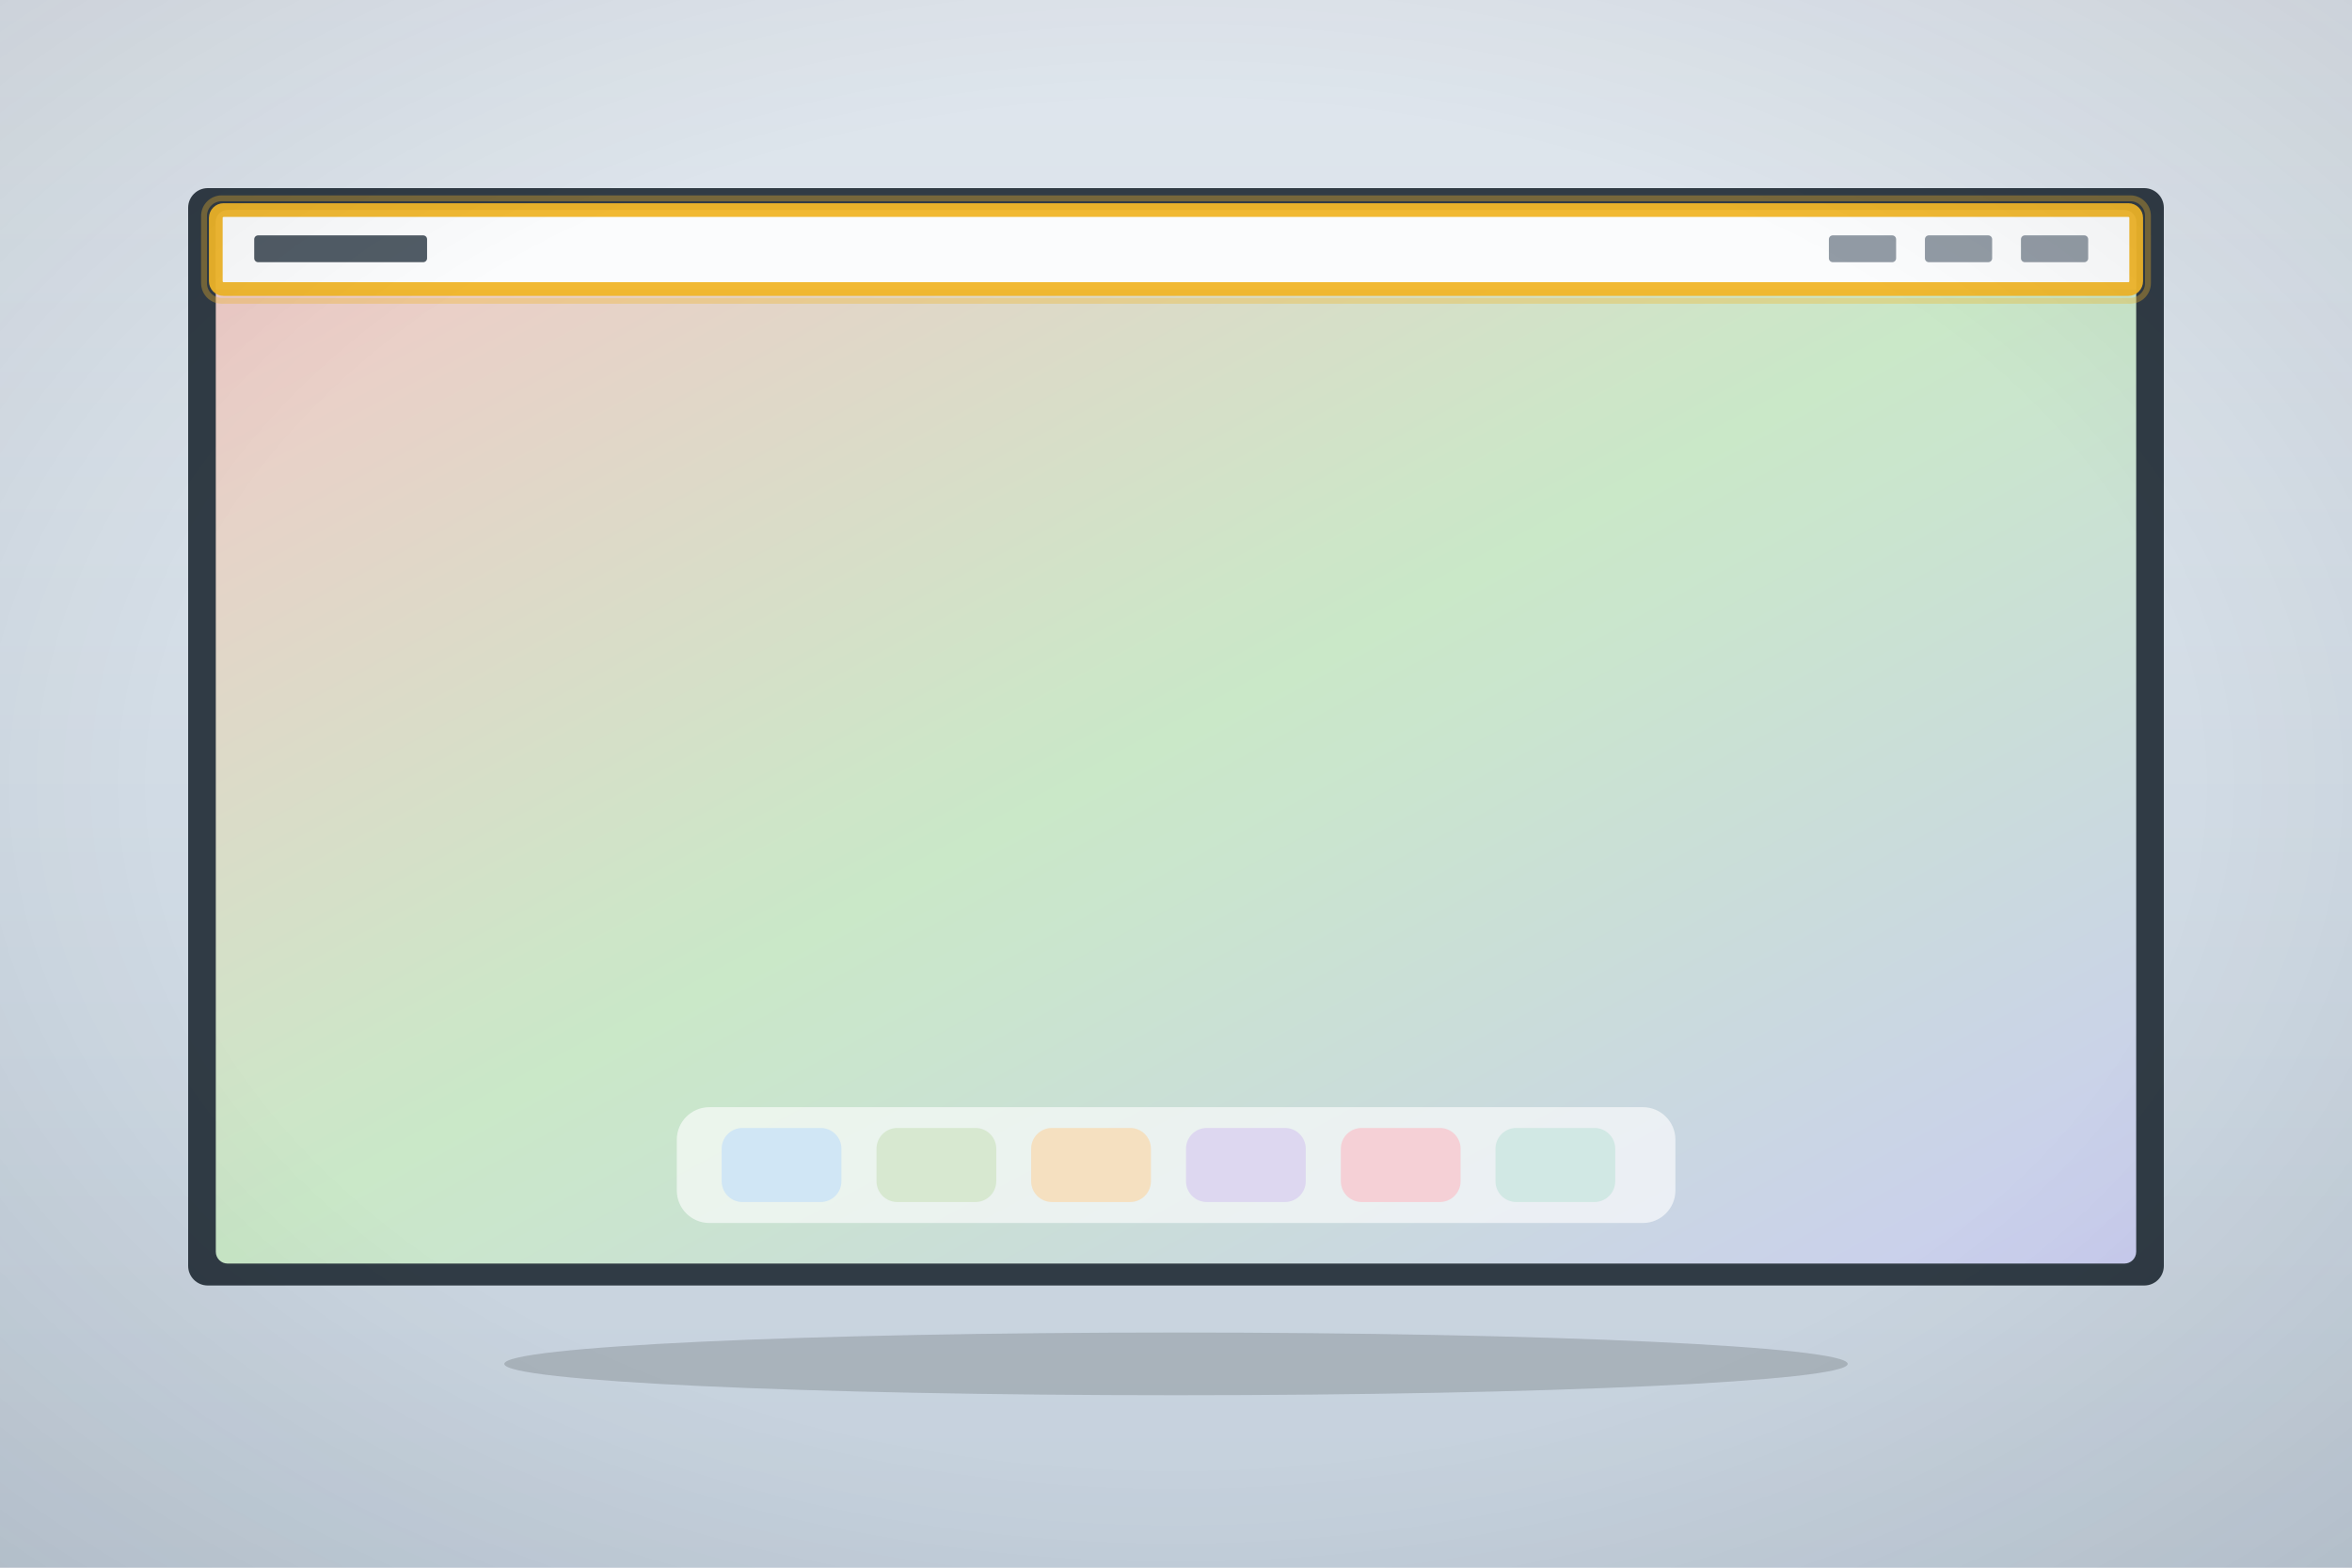
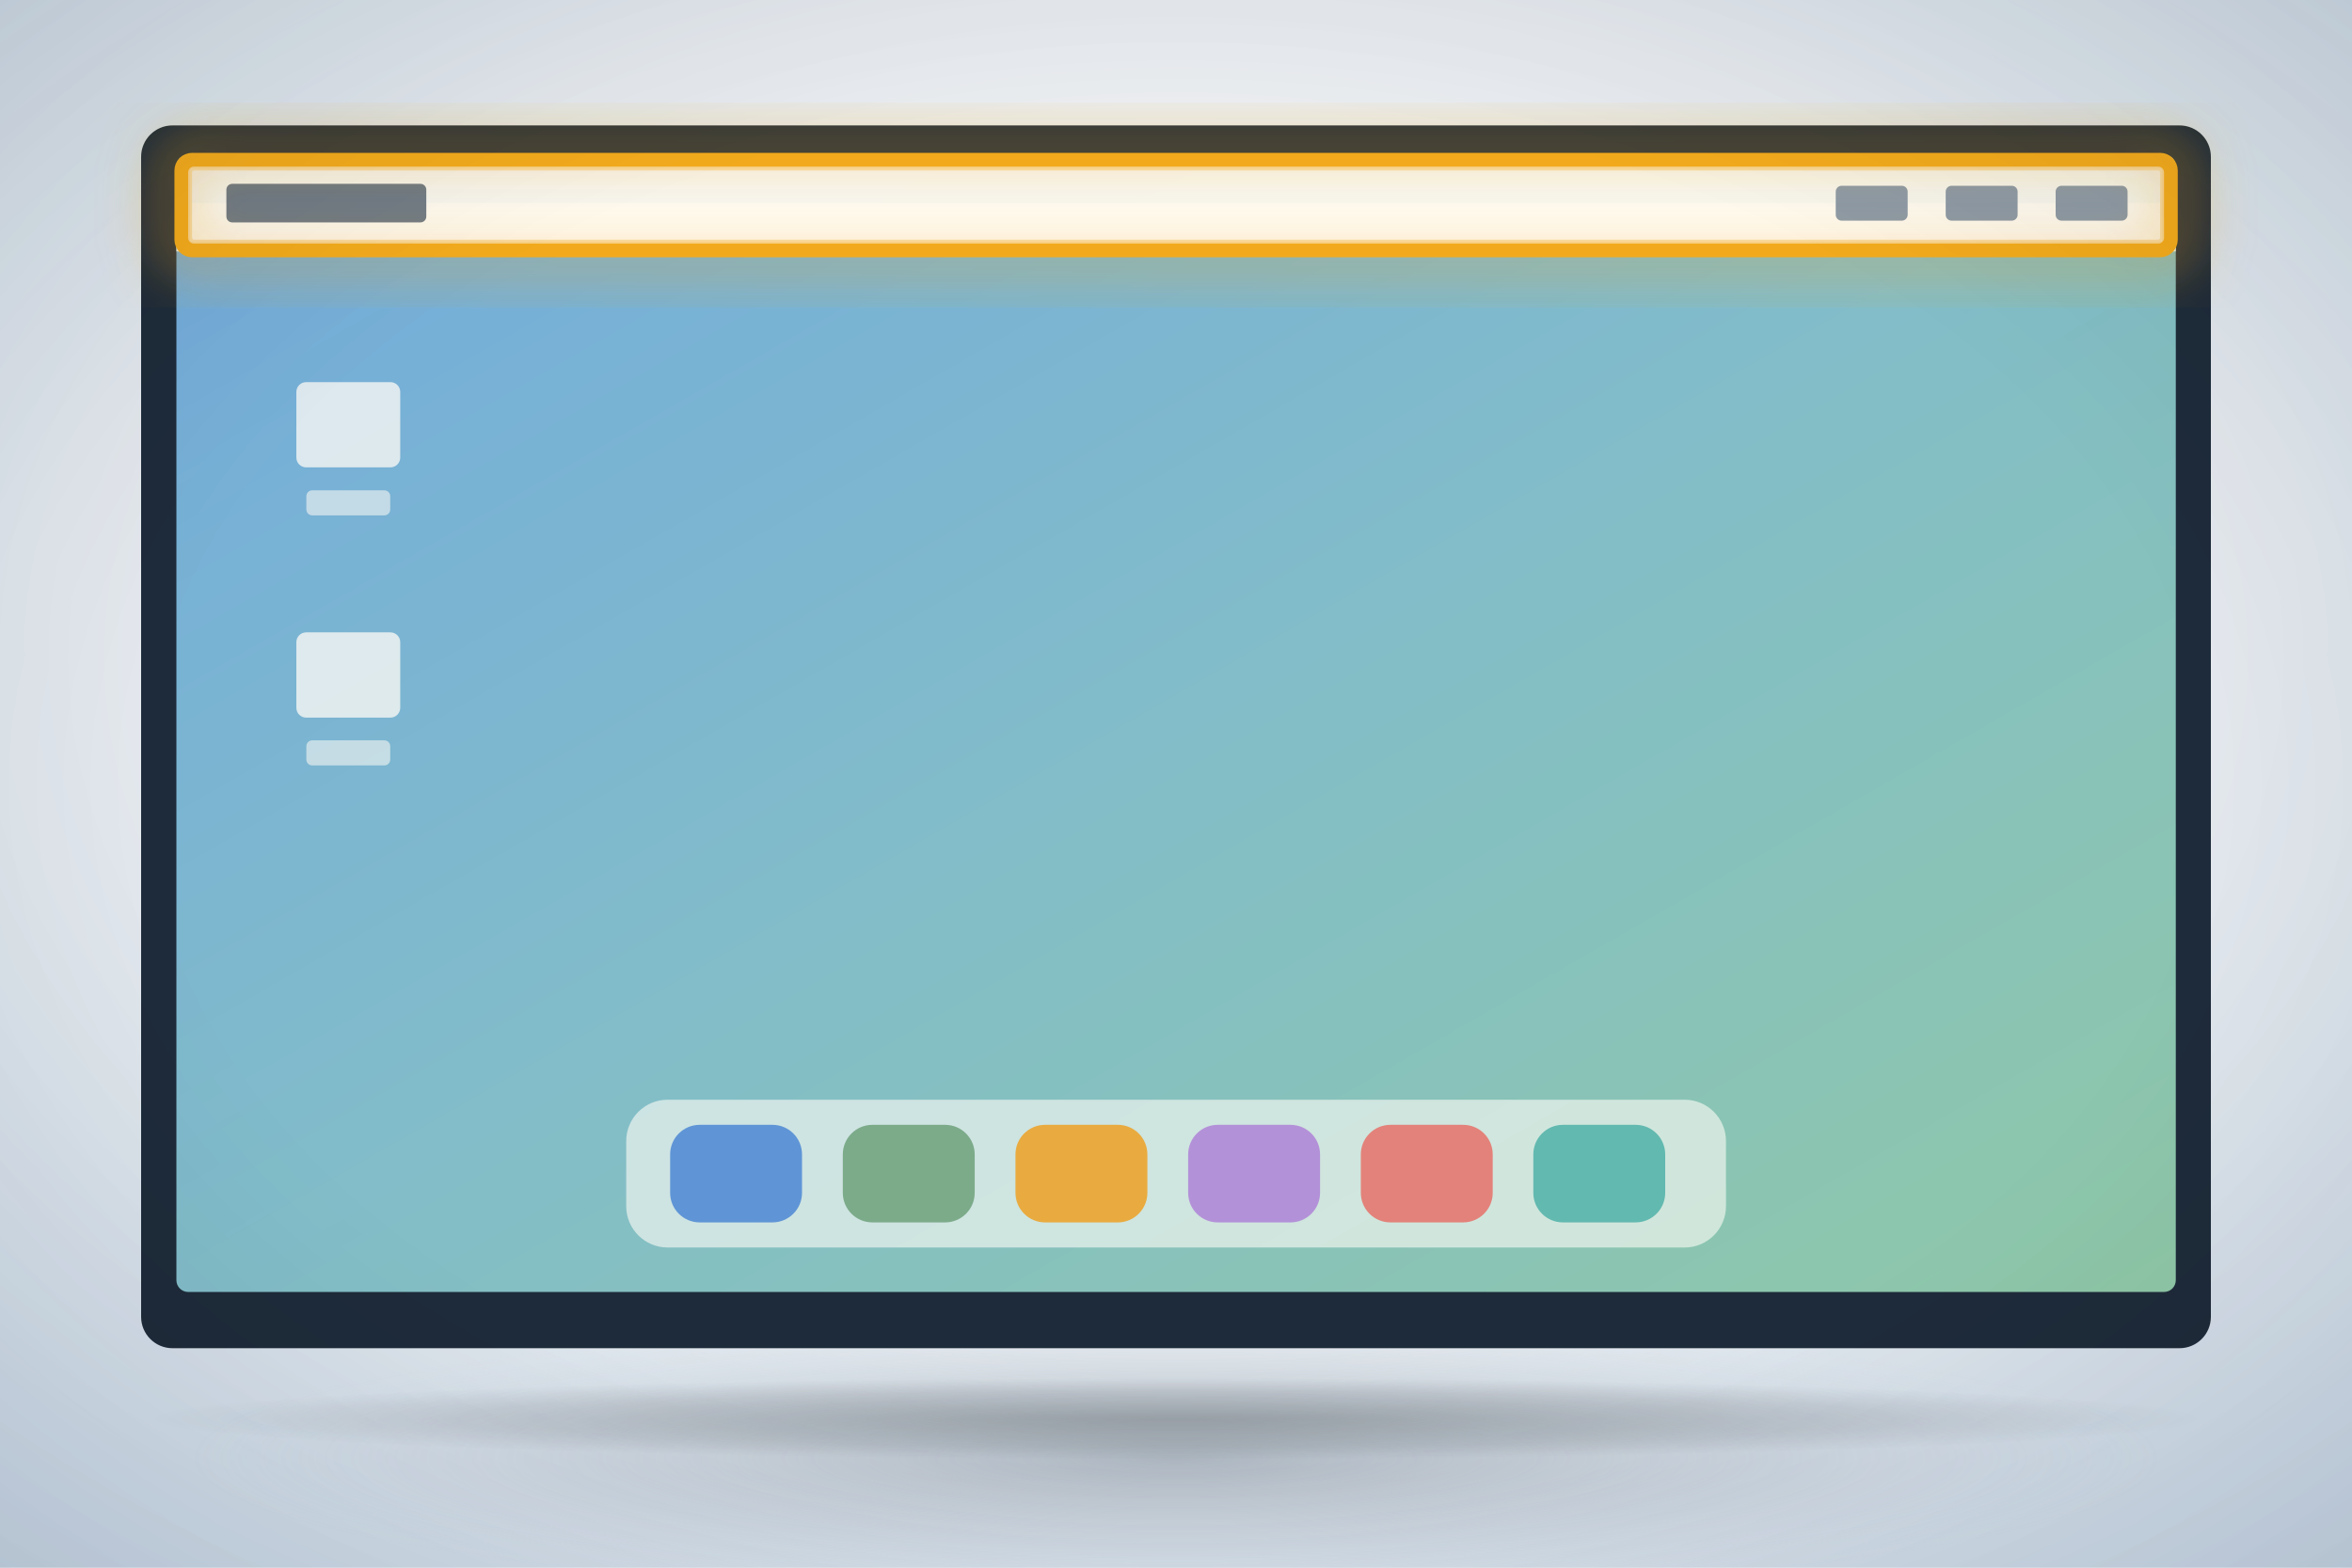
<svg xmlns="http://www.w3.org/2000/svg" id="la-screen-menubar" width="1200" height="800" viewBox="0 0 1200 800" preserveAspectRatio="xMidYMid meet" aria-hidden="true" focusable="false">
  <style>
  @keyframes la-screen-menubar-cal { 0%,100% { opacity:.72; transform:scale(1) } 50% { opacity:1; transform:scale(1.015) } }
  #la-screen-menubar .cal { transform-box:fill-box; transform-origin:center; animation: la-screen-menubar-cal 2.4s cubic-bezier(.4,0,.2,1) infinite; }
  @media (prefers-reduced-motion: reduce) { #la-screen-menubar * { animation: none !important } }</style>
  <defs>
-     <linearGradient id="lg0" x1="0" y1="0" x2="0" y2="1">
-       <stop offset="0" stop-color="#dfe6ee" stop-opacity="1" />
-       <stop offset="1" stop-color="#c2cfdc" stop-opacity="1" />
+     <radialGradient id="rg0" cx="0.5" cy="0.42" r="0.78">
+       <stop offset="0" stop-color="#FFFCF6" stop-opacity="1" />
+       <stop offset="0.55" stop-color="#e4e9ee" stop-opacity="1" />
+       <stop offset="1" stop-color="#C2D2E4" stop-opacity="1" />
+     </radialGradient>
+   </defs>
+   <rect width="1200" height="800" fill="url(#rg0)" />
+   <defs>
+     <radialGradient id="rg1" cx="0.5" cy="0.5" r="0.5">
+       <stop offset="0" stop-color="#778492" stop-opacity="0.5" />
+       <stop offset="0.6" stop-color="#8d9aa9" stop-opacity="0.18" />
+       <stop offset="1" stop-color="#C2D2E4" stop-opacity="0" />
+     </radialGradient>
+   </defs>
+   <ellipse cx="600.0" cy="744.0" rx="504.0" ry="72.0" fill="url(#rg1)" />
+   <defs>
+     <radialGradient id="rg2" cx="0.5" cy="0.5" r="0.5">
+       <stop offset="0" stop-color="#101820" stop-opacity="0.24" />
+       <stop offset="0.65" stop-color="#101820" stop-opacity="0.108" />
+       <stop offset="1" stop-color="#101820" stop-opacity="0" />
+     </radialGradient>
+   </defs>
+   <ellipse cx="600.0" cy="724.0" rx="528.0" ry="20.8" fill="url(#rg2)" />
+   <rect x="72.0" y="64.0" width="1056.0" height="624.0" rx="16" fill="#1d2a3a" />
+   <defs>
+     <linearGradient id="lg3" x1="0" y1="0" x2="1" y2="1">
+       <stop offset="0" stop-color="#6FA8DC" stop-opacity="1" />
+       <stop offset="0.5" stop-color="#7FBCC9" stop-opacity="1" />
+       <stop offset="1" stop-color="#8CC7A8" stop-opacity="1" />
    </linearGradient>
  </defs>
-   <rect width="1200" height="800" fill="url(#lg0)" />
-   <ellipse cx="600.0" cy="696.0" rx="342.7" ry="16.0" fill="#000" opacity="0.16" />
-   <rect x="96" y="96" width="1008" height="560" rx="10" fill="#2f3a45" />
-   <defs>
-     <linearGradient id="lg1" x1="0" y1="0" x2="1" y2="1">
-       <stop offset="0" stop-color="#f2c8c8" stop-opacity="1" />
-       <stop offset="0.5" stop-color="#c8e8c8" stop-opacity="1" />
-       <stop offset="1" stop-color="#c8ccf0" stop-opacity="1" />
-     </linearGradient>
-   </defs>
-   <rect x="110.112" y="107.2" width="979.776" height="537.6" rx="6" fill="url(#lg1)" />
-   <rect x="110.112" y="107.2" width="979.776" height="40.32" rx="6" fill="#fbfcfd" />
-   <rect x="110.112" y="127.4" width="979.776" height="20.2" fill="#fbfcfd" />
-   <rect x="129.7" y="120.1" width="88.2" height="13.7" rx="2" fill="#4f5a66" />
-   <rect x="933.1" y="120.1" width="34.3" height="13.7" rx="2" fill="#8f99a5" />
-   <rect x="982.1" y="120.1" width="34.3" height="13.7" rx="2" fill="#8f99a5" />
-   <rect x="1031.1" y="120.1" width="34.3" height="13.7" rx="2" fill="#8f99a5" />
-   <rect x="345.3" y="565.0" width="509.5" height="59.1" rx="16.6" fill="#fff" opacity="0.62" />
-   <rect x="368.2" y="575.6" width="61.1" height="37.8" rx="10.6" fill="#cfe6f5" />
-   <rect x="447.2" y="575.6" width="61.1" height="37.8" rx="10.6" fill="#d6e8d0" />
-   <rect x="526.1" y="575.6" width="61.1" height="37.8" rx="10.6" fill="#f5dfc0" />
-   <rect x="605.1" y="575.6" width="61.1" height="37.8" rx="10.6" fill="#dcd6f0" />
-   <rect x="684.1" y="575.6" width="61.1" height="37.8" rx="10.6" fill="#f5cfd6" />
-   <rect x="763.0" y="575.6" width="61.1" height="37.8" rx="10.6" fill="#d0e8e4" />
+   <rect x="90.0" y="79.0" width="1020.1" height="580.3" rx="6" fill="url(#lg3)" />
+   <rect x="90.0" y="79.0" width="1020.1" height="49.3" rx="6" fill="#FFFCF6" opacity="0.94" />
+   <rect x="90.0" y="103.6" width="1020.1" height="24.7" fill="#FFFCF6" opacity="0.94" />
+   <rect x="115.5" y="93.8" width="102.0" height="19.7" rx="3" fill="#46586E" opacity="0.8" />
+   <rect x="936.6" y="94.8" width="36.7" height="17.8" rx="3" fill="#8797AB" />
+   <rect x="992.7" y="94.8" width="36.7" height="17.8" rx="3" fill="#8797AB" />
+   <rect x="1048.8" y="94.8" width="36.7" height="17.8" rx="3" fill="#8797AB" />
+   <rect x="151.2" y="195.0" width="53.0" height="43.5" rx="5" fill="#FFFCF6" opacity="0.75" />
+   <rect x="156.3" y="250.2" width="42.8" height="12.8" rx="3" fill="#FFFCF6" opacity="0.55" />
+   <rect x="151.2" y="322.7" width="53.0" height="43.5" rx="5" fill="#FFFCF6" opacity="0.75" />
+   <rect x="156.3" y="377.8" width="42.8" height="12.8" rx="3" fill="#FFFCF6" opacity="0.55" />
+   <rect x="319.5" y="561.2" width="561.1" height="75.4" rx="21.1" fill="#FFFCF6" opacity="0.6" />
+   <rect x="341.9" y="574.0" width="67.3" height="49.8" rx="15.1" fill="#5C93D6" />
+   <rect x="430.0" y="574.0" width="67.3" height="49.8" rx="15.1" fill="#79A98A" />
+   <rect x="518.1" y="574.0" width="67.3" height="49.8" rx="15.1" fill="#E8A93F" />
+   <rect x="606.2" y="574.0" width="67.3" height="49.8" rx="15.1" fill="#B18FD8" />
+   <rect x="694.3" y="574.0" width="67.3" height="49.8" rx="15.1" fill="#E2807A" />
+   <rect x="782.3" y="574.0" width="67.3" height="49.8" rx="15.1" fill="#5FB8B0" />
  <g class="cal">
-     <rect x="110.1" y="107.2" width="979.8" height="40.3" rx="4" fill="none" stroke="#f0b429" stroke-width="7" opacity="0.95" />
-     <rect x="104.1" y="101.2" width="991.8" height="52.3" rx="9" fill="none" stroke="#f0b429" stroke-width="3" opacity="0.35" />
+     <defs>
+       <filter id="bl4" x="-40%" y="-40%" width="180%" height="180%">
+         <feGaussianBlur stdDeviation="13.598" />
+       </filter>
+     </defs>
+     <rect x="86.6" y="75.6" width="1026.8" height="58.0" rx="11.346" fill="none" stroke="#F2A81C" stroke-width="12.7" opacity="0.5" filter="url(#bl4)" />
+     <rect x="93.0" y="82.0" width="1014.1" height="45.3" rx="5" fill="none" stroke="#F2A81C" stroke-width="8" />
+     <rect x="97.0" y="86.0" width="1006.1" height="37.3" rx="2" fill="none" stroke="#f8d491" stroke-width="2" opacity="0.9" />
  </g>
  <defs>
-     <radialGradient id="rg2" cx="0.5" cy="0.5" r="0.78">
+     <radialGradient id="rg5" cx="0.5" cy="0.5" r="0.78">
      <stop offset="0.55" stop-color="#000" stop-opacity="0" />
      <stop offset="1" stop-color="#101820" stop-opacity="0.12" />
    </radialGradient>
  </defs>
  <rect width="1200" height="800" fill="#f7c98b" opacity="0.03" style="mix-blend-mode:overlay" />
-   <rect width="1200" height="800" fill="url(#rg2)" />
+   <rect width="1200" height="800" fill="url(#rg5)" />
</svg>
